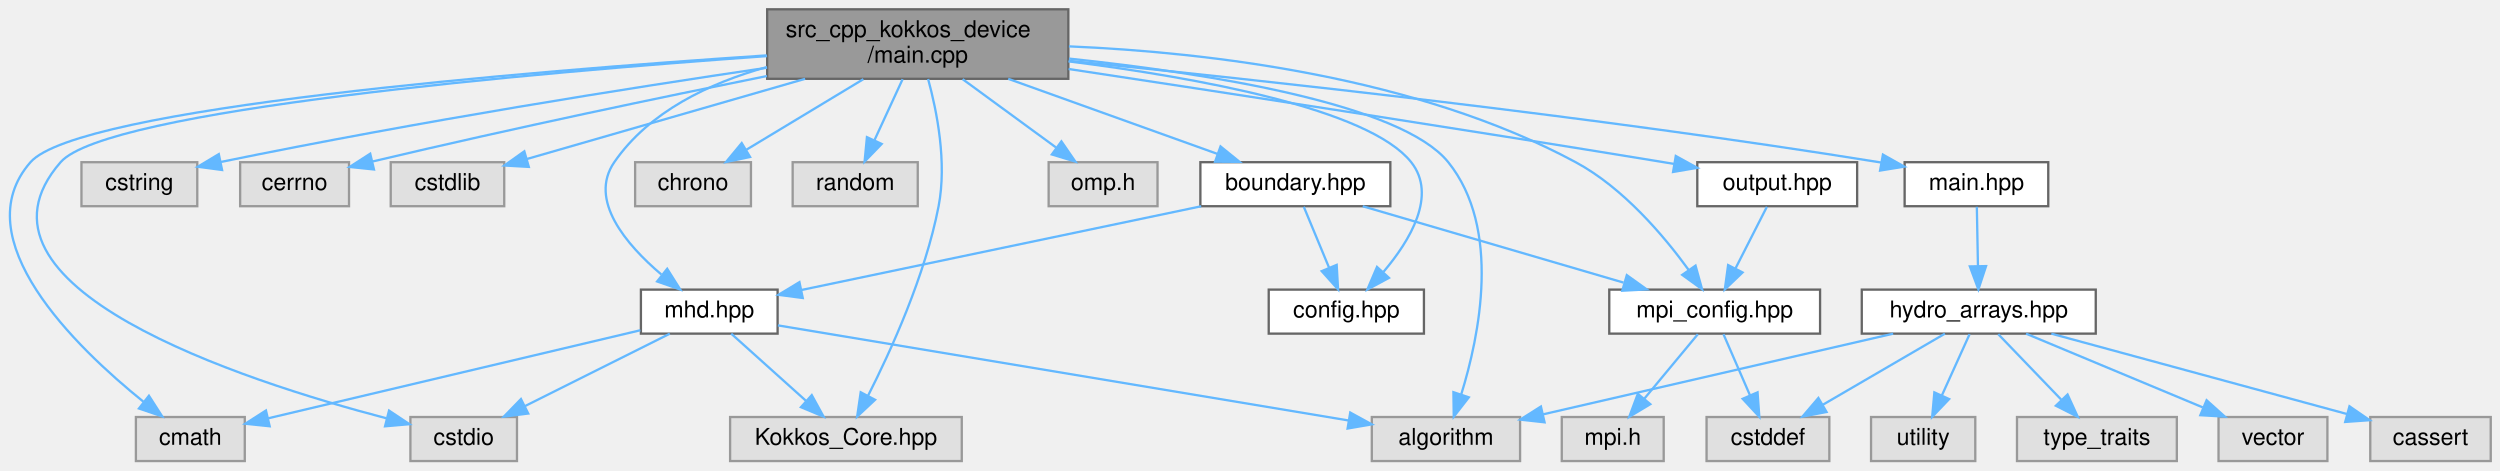
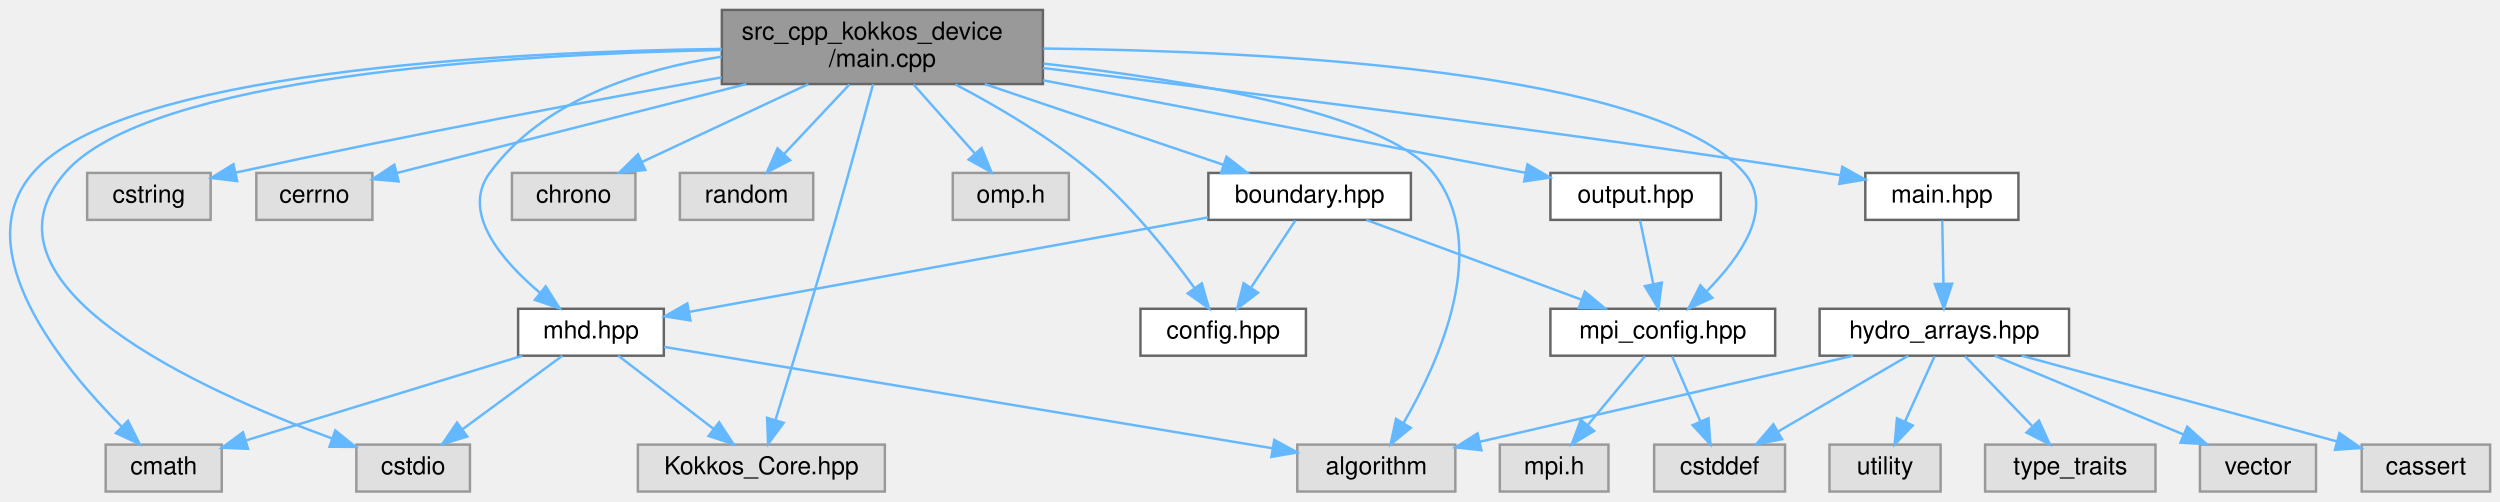
- <svg xmlns="http://www.w3.org/2000/svg" xmlns:xlink="http://www.w3.org/1999/xlink" width="1079pt" height="203pt" viewBox="0.00 0.00 1079.16 203.00">
+ <svg xmlns="http://www.w3.org/2000/svg" xmlns:xlink="http://www.w3.org/1999/xlink" width="1012pt" height="203pt" viewBox="0.00 0.00 1012.29 203.00">
  <g id="graph0" class="graph" transform="scale(1 1) rotate(0) translate(4 199)">
    <g id="Node000001" class="node">
      <g id="a_Node000001">
        <a xlink:title=" ">
-           <polygon fill="#999999" stroke="#666666" points="457.16,-195 327.16,-195 327.16,-165 457.16,-165 457.16,-195" />
-           <text text-anchor="start" x="335.16" y="-183" font-family="Helvetica,sans-Serif" font-size="10.00">src_cpp_kokkos_device</text>
-           <text text-anchor="middle" x="392.16" y="-172" font-family="Helvetica,sans-Serif" font-size="10.00">/main.cpp</text>
+           <polygon fill="#999999" stroke="#666666" points="418.29,-195 288.29,-195 288.29,-165 418.29,-165 418.29,-195" />
+           <text text-anchor="start" x="296.29" y="-183" font-family="Helvetica,sans-Serif" font-size="10.00">src_cpp_kokkos_device</text>
+           <text text-anchor="middle" x="353.29" y="-172" font-family="Helvetica,sans-Serif" font-size="10.00">/main.cpp</text>
        </a>
      </g>
    </g>
    <g id="Node000002" class="node">
      <g id="a_Node000002">
        <a xlink:title=" ">
-           <polygon fill="#e0e0e0" stroke="#999999" points="101.66,-19 54.66,-19 54.66,0 101.66,0 101.66,-19" />
-           <text text-anchor="middle" x="78.16" y="-7" font-family="Helvetica,sans-Serif" font-size="10.00">cmath</text>
+           <polygon fill="#e0e0e0" stroke="#999999" points="85.79,-19 38.79,-19 38.79,0 85.79,0 85.79,-19" />
+           <text text-anchor="middle" x="62.29" y="-7" font-family="Helvetica,sans-Serif" font-size="10.00">cmath</text>
        </a>
      </g>
    </g>
    <g id="edge1_Node000001_Node000002" class="edge">
      <g id="a_edge1_Node000001_Node000002">
        <a xlink:title=" ">
-           <path fill="none" stroke="#63b8ff" d="M326.95,-175.11C223.12,-168.25 29.76,-152.46 9.16,-129 -19.71,-96.11 28.47,-49.34 57.93,-25.59" />
-           <polygon fill="#63b8ff" stroke="#63b8ff" points="60.29,-28.19 66.01,-19.27 55.98,-22.68 60.29,-28.19" />
+           <path fill="none" stroke="#63b8ff" d="M288.23,-179.24C198.73,-178.02 44.62,-169.85 9.29,-129 -17.72,-97.78 21.05,-50.57 45.3,-26.23" />
+           <polygon fill="#63b8ff" stroke="#63b8ff" points="47.82,-28.66 52.56,-19.19 42.95,-23.64 47.82,-28.66" />
        </a>
      </g>
    </g>
    <g id="Node000003" class="node">
      <g id="a_Node000003">
        <a xlink:title=" ">
-           <polygon fill="#e0e0e0" stroke="#999999" points="219.16,-19 173.16,-19 173.16,0 219.16,0 219.16,-19" />
-           <text text-anchor="middle" x="196.16" y="-7" font-family="Helvetica,sans-Serif" font-size="10.00">cstdio</text>
+           <polygon fill="#e0e0e0" stroke="#999999" points="186.29,-19 140.29,-19 140.29,0 186.29,0 186.29,-19" />
+           <text text-anchor="middle" x="163.29" y="-7" font-family="Helvetica,sans-Serif" font-size="10.00">cstdio</text>
        </a>
      </g>
    </g>
    <g id="edge2_Node000001_Node000003" class="edge">
      <g id="a_edge2_Node000001_Node000003">
        <a xlink:title=" ">
-           <path fill="none" stroke="#63b8ff" d="M327.12,-174.8C226.33,-167.63 41.89,-151.57 22.16,-129 -24.66,-75.43 100.34,-34.81 162.92,-18.42" />
-           <polygon fill="#63b8ff" stroke="#63b8ff" points="163.93,-21.78 172.75,-15.91 162.2,-14.99 163.93,-21.78" />
+           <path fill="none" stroke="#63b8ff" d="M288.13,-178.8C201.63,-176.99 55.88,-168.05 22.29,-129 -16.9,-83.45 77.39,-40.93 130.33,-21.53" />
+           <polygon fill="#63b8ff" stroke="#63b8ff" points="131.77,-24.73 140.01,-18.07 129.41,-18.14 131.77,-24.73" />
        </a>
      </g>
    </g>
    <g id="Node000004" class="node">
      <g id="a_Node000004">
        <a xlink:title=" ">
-           <polygon fill="#e0e0e0" stroke="#999999" points="81.16,-129 31.16,-129 31.16,-110 81.16,-110 81.16,-129" />
-           <text text-anchor="middle" x="56.16" y="-117" font-family="Helvetica,sans-Serif" font-size="10.00">cstring</text>
+           <polygon fill="#e0e0e0" stroke="#999999" points="81.29,-129 31.29,-129 31.29,-110 81.29,-110 81.29,-129" />
+           <text text-anchor="middle" x="56.29" y="-117" font-family="Helvetica,sans-Serif" font-size="10.00">cstring</text>
        </a>
      </g>
    </g>
    <g id="edge3_Node000001_Node000004" class="edge">
      <g id="a_edge3_Node000001_Node000004">
        <a xlink:title=" ">
-           <path fill="none" stroke="#63b8ff" d="M327.08,-169.78C268,-161.06 178.3,-146.93 91.4,-129.12" />
-           <polygon fill="#63b8ff" stroke="#63b8ff" points="91.86,-125.64 81.36,-127.04 90.45,-132.49 91.86,-125.64" />
+           <path fill="none" stroke="#63b8ff" d="M288.23,-167.7C237.16,-158.58 164.07,-145 91.3,-129.13" />
+           <polygon fill="#63b8ff" stroke="#63b8ff" points="92.02,-125.7 81.5,-126.97 90.51,-132.54 92.02,-125.7" />
        </a>
      </g>
    </g>
    <g id="Node000005" class="node">
      <g id="a_Node000005">
        <a xlink:title=" ">
-           <polygon fill="#e0e0e0" stroke="#999999" points="146.66,-129 99.66,-129 99.66,-110 146.66,-110 146.66,-129" />
-           <text text-anchor="middle" x="123.16" y="-117" font-family="Helvetica,sans-Serif" font-size="10.00">cerrno</text>
+           <polygon fill="#e0e0e0" stroke="#999999" points="146.79,-129 99.79,-129 99.79,-110 146.79,-110 146.79,-129" />
+           <text text-anchor="middle" x="123.29" y="-117" font-family="Helvetica,sans-Serif" font-size="10.00">cerrno</text>
        </a>
      </g>
    </g>
    <g id="edge4_Node000001_Node000005" class="edge">
      <g id="a_edge4_Node000001_Node000005">
        <a xlink:title=" ">
-           <path fill="none" stroke="#63b8ff" d="M327.08,-166.21C281.77,-157.09 219.73,-144.18 156.97,-129.35" />
-           <polygon fill="#63b8ff" stroke="#63b8ff" points="157.43,-125.86 146.89,-126.95 155.81,-132.67 157.43,-125.86" />
+           <path fill="none" stroke="#63b8ff" d="M298.19,-164.99C254.1,-153.77 193.7,-138.41 156.64,-128.98" />
+           <polygon fill="#63b8ff" stroke="#63b8ff" points="157.4,-125.57 146.85,-126.49 155.67,-132.35 157.4,-125.57" />
        </a>
      </g>
    </g>
    <g id="Node000006" class="node">
      <g id="a_Node000006">
        <a xlink:title=" ">
-           <polygon fill="#e0e0e0" stroke="#999999" points="213.66,-129 164.66,-129 164.66,-110 213.66,-110 213.66,-129" />
-           <text text-anchor="middle" x="189.16" y="-117" font-family="Helvetica,sans-Serif" font-size="10.00">cstdlib</text>
+           <polygon fill="#e0e0e0" stroke="#999999" points="585.29,-19 521.29,-19 521.29,0 585.29,0 585.29,-19" />
+           <text text-anchor="middle" x="553.29" y="-7" font-family="Helvetica,sans-Serif" font-size="10.00">algorithm</text>
        </a>
      </g>
    </g>
    <g id="edge5_Node000001_Node000006" class="edge">
      <g id="a_edge5_Node000001_Node000006">
        <a xlink:title=" ">
-           <path fill="none" stroke="#63b8ff" d="M343.54,-164.99C306.44,-154.3 256.27,-139.84 223.33,-130.35" />
-           <polygon fill="#63b8ff" stroke="#63b8ff" points="224.27,-126.97 213.69,-127.57 222.33,-133.7 224.27,-126.97" />
+           <path fill="none" stroke="#63b8ff" d="M418.53,-173.29C477.1,-166.65 556.79,-153.35 576.29,-129 599.87,-99.54 578.89,-52.88 564.37,-27.81" />
+           <polygon fill="#63b8ff" stroke="#63b8ff" points="567.24,-25.78 559.05,-19.05 561.26,-29.41 567.24,-25.78" />
        </a>
      </g>
    </g>
    <g id="Node000007" class="node">
      <g id="a_Node000007">
        <a xlink:title=" ">
-           <polygon fill="#e0e0e0" stroke="#999999" points="652.16,-19 588.16,-19 588.16,0 652.16,0 652.16,-19" />
-           <text text-anchor="middle" x="620.16" y="-7" font-family="Helvetica,sans-Serif" font-size="10.00">algorithm</text>
+           <polygon fill="#e0e0e0" stroke="#999999" points="253.29,-129 203.29,-129 203.29,-110 253.29,-110 253.29,-129" />
+           <text text-anchor="middle" x="228.29" y="-117" font-family="Helvetica,sans-Serif" font-size="10.00">chrono</text>
        </a>
      </g>
    </g>
    <g id="edge6_Node000001_Node000007" class="edge">
      <g id="a_edge6_Node000001_Node000007">
        <a xlink:title=" ">
-           <path fill="none" stroke="#63b8ff" d="M457.43,-173.73C517.71,-167.34 600.91,-154.16 621.16,-129 644.2,-100.4 634.62,-54.07 626.72,-28.64" />
-           <polygon fill="#63b8ff" stroke="#63b8ff" points="630.03,-27.5 623.53,-19.14 623.39,-29.73 630.03,-27.5" />
+           <path fill="none" stroke="#63b8ff" d="M323.34,-164.99C302.86,-155.4 275.91,-142.79 255.93,-133.44" />
+           <polygon fill="#63b8ff" stroke="#63b8ff" points="257.29,-130.21 246.75,-129.14 254.32,-136.55 257.29,-130.21" />
        </a>
      </g>
    </g>
    <g id="Node000008" class="node">
      <g id="a_Node000008">
        <a xlink:title=" ">
-           <polygon fill="#e0e0e0" stroke="#999999" points="320.16,-129 270.16,-129 270.16,-110 320.16,-110 320.16,-129" />
-           <text text-anchor="middle" x="295.16" y="-117" font-family="Helvetica,sans-Serif" font-size="10.00">chrono</text>
+           <polygon fill="#e0e0e0" stroke="#999999" points="325.29,-129 271.29,-129 271.29,-110 325.29,-110 325.29,-129" />
+           <text text-anchor="middle" x="298.29" y="-117" font-family="Helvetica,sans-Serif" font-size="10.00">random</text>
        </a>
      </g>
    </g>
    <g id="edge7_Node000001_Node000008" class="edge">
      <g id="a_edge7_Node000001_Node000008">
        <a xlink:title=" ">
-           <path fill="none" stroke="#63b8ff" d="M368.68,-164.84C353.36,-155.6 333.45,-143.59 318.21,-134.4" />
-           <polygon fill="#63b8ff" stroke="#63b8ff" points="319.78,-131.26 309.41,-129.09 316.17,-137.26 319.78,-131.26" />
+           <path fill="none" stroke="#63b8ff" d="M339.97,-164.84C331.99,-156.35 321.81,-145.52 313.51,-136.69" />
+           <polygon fill="#63b8ff" stroke="#63b8ff" points="315.93,-134.15 306.53,-129.27 310.83,-138.95 315.93,-134.15" />
        </a>
      </g>
    </g>
    <g id="Node000009" class="node">
      <g id="a_Node000009">
        <a xlink:title=" ">
-           <polygon fill="#e0e0e0" stroke="#999999" points="392.16,-129 338.16,-129 338.16,-110 392.16,-110 392.16,-129" />
-           <text text-anchor="middle" x="365.16" y="-117" font-family="Helvetica,sans-Serif" font-size="10.00">random</text>
+           <polygon fill="#e0e0e0" stroke="#999999" points="354.29,-19 254.29,-19 254.29,0 354.29,0 354.29,-19" />
+           <text text-anchor="middle" x="304.29" y="-7" font-family="Helvetica,sans-Serif" font-size="10.00">Kokkos_Core.hpp</text>
        </a>
      </g>
    </g>
    <g id="edge8_Node000001_Node000009" class="edge">
      <g id="a_edge8_Node000001_Node000009">
        <a xlink:title=" ">
-           <path fill="none" stroke="#63b8ff" d="M385.63,-164.84C381.99,-156.95 377.42,-147.05 373.52,-138.61" />
-           <polygon fill="#63b8ff" stroke="#63b8ff" points="376.58,-136.88 369.21,-129.27 370.22,-139.81 376.58,-136.88" />
+           <path fill="none" stroke="#63b8ff" d="M349.53,-164.96C345.76,-151 339.76,-128.98 334.29,-110 326.1,-81.62 316.12,-48.86 309.98,-28.91" />
+           <polygon fill="#63b8ff" stroke="#63b8ff" points="313.3,-27.79 307.01,-19.26 306.61,-29.85 313.3,-27.79" />
        </a>
      </g>
    </g>
    <g id="Node000010" class="node">
      <g id="a_Node000010">
        <a xlink:title=" ">
-           <polygon fill="#e0e0e0" stroke="#999999" points="411.16,-19 311.16,-19 311.16,0 411.16,0 411.16,-19" />
-           <text text-anchor="middle" x="361.16" y="-7" font-family="Helvetica,sans-Serif" font-size="10.00">Kokkos_Core.hpp</text>
+           <polygon fill="#e0e0e0" stroke="#999999" points="428.79,-129 381.79,-129 381.79,-110 428.79,-110 428.79,-129" />
+           <text text-anchor="middle" x="405.29" y="-117" font-family="Helvetica,sans-Serif" font-size="10.00">omp.h</text>
        </a>
      </g>
    </g>
    <g id="edge9_Node000001_Node000010" class="edge">
      <g id="a_edge9_Node000001_Node000010">
        <a xlink:title=" ">
-           <path fill="none" stroke="#63b8ff" d="M396.63,-164.91C400.46,-150.91 404.81,-128.86 401.16,-110 395.35,-79.96 380.51,-47.48 370.64,-28.08" />
-           <polygon fill="#63b8ff" stroke="#63b8ff" points="373.73,-26.44 366,-19.2 367.53,-29.69 373.73,-26.44" />
+           <path fill="none" stroke="#63b8ff" d="M365.87,-164.84C373.34,-156.43 382.85,-145.74 390.65,-136.96" />
+           <polygon fill="#63b8ff" stroke="#63b8ff" points="393.47,-139.07 397.49,-129.27 388.23,-134.41 393.47,-139.07" />
        </a>
      </g>
    </g>
    <g id="Node000011" class="node">
      <g id="a_Node000011">
-         <a xlink:title=" ">
-           <polygon fill="#e0e0e0" stroke="#999999" points="495.66,-129 448.66,-129 448.66,-110 495.66,-110 495.66,-129" />
-           <text text-anchor="middle" x="472.16" y="-117" font-family="Helvetica,sans-Serif" font-size="10.00">omp.h</text>
+         <a xlink:href="config_8hpp.html" target="_top" xlink:title=" ">
+           <polygon fill="white" stroke="#666666" points="524.79,-74 457.79,-74 457.79,-55 524.79,-55 524.79,-74" />
+           <text text-anchor="middle" x="491.29" y="-62" font-family="Helvetica,sans-Serif" font-size="10.00">config.hpp</text>
        </a>
      </g>
    </g>
    <g id="edge10_Node000001_Node000011" class="edge">
      <g id="a_edge10_Node000001_Node000011">
        <a xlink:title=" ">
-           <path fill="none" stroke="#63b8ff" d="M411.53,-164.84C423.73,-155.91 439.47,-144.41 451.85,-135.35" />
-           <polygon fill="#63b8ff" stroke="#63b8ff" points="454.17,-137.99 460.18,-129.27 450.04,-132.34 454.17,-137.99" />
+           <path fill="none" stroke="#63b8ff" d="M382.85,-164.84C399.99,-155.87 421.44,-143.29 438.29,-129 454.48,-115.26 469.65,-96.21 479.57,-82.56" />
+           <polygon fill="#63b8ff" stroke="#63b8ff" points="482.63,-84.3 485.56,-74.11 476.92,-80.25 482.63,-84.3" />
        </a>
      </g>
    </g>
    <g id="Node000012" class="node">
      <g id="a_Node000012">
-         <a xlink:href="config_8hpp.html" target="_top" xlink:title=" ">
-           <polygon fill="white" stroke="#666666" points="610.66,-74 543.66,-74 543.66,-55 610.66,-55 610.66,-74" />
-           <text text-anchor="middle" x="577.16" y="-62" font-family="Helvetica,sans-Serif" font-size="10.00">config.hpp</text>
+         <a xlink:href="mpi__config_8hpp.html" target="_top" xlink:title=" ">
+           <polygon fill="white" stroke="#666666" points="714.79,-74 623.79,-74 623.79,-55 714.79,-55 714.79,-74" />
+           <text text-anchor="middle" x="669.29" y="-62" font-family="Helvetica,sans-Serif" font-size="10.00">mpi_config.hpp</text>
        </a>
      </g>
    </g>
    <g id="edge11_Node000001_Node000012" class="edge">
      <g id="a_edge11_Node000001_Node000012">
        <a xlink:title=" ">
-           <path fill="none" stroke="#63b8ff" d="M457.2,-172.53C512.89,-165.49 586.91,-152.03 605.16,-129 616.44,-114.77 604.73,-95.28 593.2,-81.66" />
-           <polygon fill="#63b8ff" stroke="#63b8ff" points="595.57,-79.07 586.24,-74.04 590.4,-83.79 595.57,-79.07" />
+           <path fill="none" stroke="#63b8ff" d="M418.51,-179.39C509.2,-178.39 666.3,-170.51 702.29,-129 714.67,-114.72 700.68,-94.98 687.29,-81.32" />
+           <polygon fill="#63b8ff" stroke="#63b8ff" points="689.33,-78.43 679.68,-74.07 684.5,-83.5 689.33,-78.43" />
+         </a>
+       </g>
+     </g>
+     <g id="Node000015" class="node">
+       <g id="a_Node000015">
+         <a xlink:href="mhd_8hpp.html" target="_top" xlink:title=" ">
+           <polygon fill="white" stroke="#666666" points="264.79,-74 205.79,-74 205.79,-55 264.79,-55 264.79,-74" />
+           <text text-anchor="middle" x="235.29" y="-62" font-family="Helvetica,sans-Serif" font-size="10.00">mhd.hpp</text>
+         </a>
+       </g>
+     </g>
+     <g id="edge14_Node000001_Node000015" class="edge">
+       <g id="a_edge14_Node000001_Node000015">
+         <a xlink:title=" ">
+           <path fill="none" stroke="#63b8ff" d="M288.21,-176.09C254.4,-170.87 215.77,-158.28 194.29,-129 182.45,-112.87 199.25,-93.44 214.77,-80.35" />
+           <polygon fill="#63b8ff" stroke="#63b8ff" points="216.95,-83.09 222.62,-74.14 212.6,-77.6 216.95,-83.09" />
+         </a>
+       </g>
+     </g>
+     <g id="Node000016" class="node">
+       <g id="a_Node000016">
+         <a xlink:href="boundary_8hpp.html" target="_top" xlink:title=" ">
+           <polygon fill="white" stroke="#666666" points="567.29,-129 485.29,-129 485.29,-110 567.29,-110 567.29,-129" />
+           <text text-anchor="middle" x="526.29" y="-117" font-family="Helvetica,sans-Serif" font-size="10.00">boundary.hpp</text>
+         </a>
+       </g>
+     </g>
+     <g id="edge19_Node000001_Node000016" class="edge">
+       <g id="a_edge19_Node000001_Node000016">
+         <a xlink:title=" ">
+           <path fill="none" stroke="#63b8ff" d="M394.72,-164.99C424.19,-155.02 463.34,-141.78 491.25,-132.35" />
+           <polygon fill="#63b8ff" stroke="#63b8ff" points="492.64,-135.57 500.99,-129.05 490.4,-128.94 492.64,-135.57" />
+         </a>
+       </g>
+     </g>
+     <g id="Node000017" class="node">
+       <g id="a_Node000017">
+         <a xlink:href="output_8hpp.html" target="_top" xlink:title=" ">
+           <polygon fill="white" stroke="#666666" points="692.79,-129 623.79,-129 623.79,-110 692.79,-110 692.79,-129" />
+           <text text-anchor="middle" x="658.29" y="-117" font-family="Helvetica,sans-Serif" font-size="10.00">output.hpp</text>
+         </a>
+       </g>
+     </g>
+     <g id="edge23_Node000001_Node000017" class="edge">
+       <g id="a_edge23_Node000001_Node000017">
+         <a xlink:title=" ">
+           <path fill="none" stroke="#63b8ff" d="M418.34,-166.52C477.22,-155.23 562.37,-138.9 613.82,-129.03" />
+           <polygon fill="#63b8ff" stroke="#63b8ff" points="614.48,-132.47 623.64,-127.15 613.16,-125.59 614.48,-132.47" />
+         </a>
+       </g>
+     </g>
+     <g id="Node000018" class="node">
+       <g id="a_Node000018">
+         <a xlink:href="main_8hpp.html" target="_top" xlink:title=" ">
+           <polygon fill="white" stroke="#666666" points="813.29,-129 751.29,-129 751.29,-110 813.29,-110 813.29,-129" />
+           <text text-anchor="middle" x="782.29" y="-117" font-family="Helvetica,sans-Serif" font-size="10.00">main.hpp</text>
+         </a>
+       </g>
+     </g>
+     <g id="edge25_Node000001_Node000018" class="edge">
+       <g id="a_edge25_Node000001_Node000018">
+         <a xlink:title=" ">
+           <path fill="none" stroke="#63b8ff" d="M418.31,-171.47C494.44,-162.42 624.26,-146.3 735.29,-129 737.22,-128.7 739.2,-128.38 741.2,-128.05" />
+           <polygon fill="#63b8ff" stroke="#63b8ff" points="741.96,-131.47 751.22,-126.34 740.78,-124.57 741.96,-131.47" />
        </a>
      </g>
    </g>
    <g id="Node000013" class="node">
      <g id="a_Node000013">
-         <a xlink:href="mpi__config_8hpp.html" target="_top" xlink:title=" ">
-           <polygon fill="white" stroke="#666666" points="781.66,-74 690.66,-74 690.66,-55 781.66,-55 781.66,-74" />
-           <text text-anchor="middle" x="736.16" y="-62" font-family="Helvetica,sans-Serif" font-size="10.00">mpi_config.hpp</text>
-         </a>
-       </g>
-     </g>
-     <g id="edge12_Node000001_Node000013" class="edge">
-       <g id="a_edge12_Node000001_Node000013">
-         <a xlink:title=" ">
-           <path fill="none" stroke="#63b8ff" d="M457.41,-179C517.56,-176.43 607.62,-165.91 676.16,-129 696.73,-117.92 714.27,-97.19 724.98,-82.43" />
-           <polygon fill="#63b8ff" stroke="#63b8ff" points="727.9,-84.36 730.73,-74.15 722.15,-80.36 727.9,-84.36" />
-         </a>
-       </g>
-     </g>
-     <g id="Node000016" class="node">
-       <g id="a_Node000016">
-         <a xlink:href="mhd_8hpp.html" target="_top" xlink:title=" ">
-           <polygon fill="white" stroke="#666666" points="331.66,-74 272.66,-74 272.66,-55 331.66,-55 331.66,-74" />
-           <text text-anchor="middle" x="302.16" y="-62" font-family="Helvetica,sans-Serif" font-size="10.00">mhd.hpp</text>
-         </a>
-       </g>
-     </g>
-     <g id="edge15_Node000001_Node000016" class="edge">
-       <g id="a_edge15_Node000001_Node000016">
-         <a xlink:title=" ">
-           <path fill="none" stroke="#63b8ff" d="M327.07,-170.09C302.2,-163.16 276.21,-150.85 261.16,-129 249.92,-112.68 266.21,-93.51 281.47,-80.54" />
-           <polygon fill="#63b8ff" stroke="#63b8ff" points="284,-82.99 289.65,-74.03 279.65,-77.52 284,-82.99" />
-         </a>
-       </g>
-     </g>
-     <g id="Node000017" class="node">
-       <g id="a_Node000017">
-         <a xlink:href="boundary_8hpp.html" target="_top" xlink:title=" ">
-           <polygon fill="white" stroke="#666666" points="596.16,-129 514.16,-129 514.16,-110 596.16,-110 596.16,-129" />
-           <text text-anchor="middle" x="555.16" y="-117" font-family="Helvetica,sans-Serif" font-size="10.00">boundary.hpp</text>
-         </a>
-       </g>
-     </g>
-     <g id="edge20_Node000001_Node000017" class="edge">
-       <g id="a_edge20_Node000001_Node000017">
-         <a xlink:title=" ">
-           <path fill="none" stroke="#63b8ff" d="M431.21,-164.99C458.77,-155.1 495.31,-141.98 521.57,-132.56" />
-           <polygon fill="#63b8ff" stroke="#63b8ff" points="522.86,-135.81 531.09,-129.14 520.5,-129.22 522.86,-135.81" />
-         </a>
-       </g>
-     </g>
-     <g id="Node000018" class="node">
-       <g id="a_Node000018">
-         <a xlink:href="output_8hpp.html" target="_top" xlink:title=" ">
-           <polygon fill="white" stroke="#666666" points="797.66,-129 728.66,-129 728.66,-110 797.66,-110 797.66,-129" />
-           <text text-anchor="middle" x="763.16" y="-117" font-family="Helvetica,sans-Serif" font-size="10.00">output.hpp</text>
-         </a>
-       </g>
-     </g>
-     <g id="edge24_Node000001_Node000018" class="edge">
-       <g id="a_edge24_Node000001_Node000018">
-         <a xlink:title=" ">
-           <path fill="none" stroke="#63b8ff" d="M457.28,-169.23C522.36,-159.39 625.26,-143.61 714.16,-129 715.63,-128.76 717.12,-128.51 718.62,-128.26" />
-           <polygon fill="#63b8ff" stroke="#63b8ff" points="719.37,-131.69 728.64,-126.57 718.2,-124.78 719.37,-131.69" />
+         <a xlink:title=" ">
+           <polygon fill="#e0e0e0" stroke="#999999" points="647.29,-19 603.29,-19 603.29,0 647.29,0 647.29,-19" />
+           <text text-anchor="middle" x="625.29" y="-7" font-family="Helvetica,sans-Serif" font-size="10.00">mpi.h</text>
+         </a>
+       </g>
+     </g>
+     <g id="edge12_Node000012_Node000013" class="edge">
+       <g id="a_edge12_Node000012_Node000013">
+         <a xlink:title=" ">
+           <path fill="none" stroke="#63b8ff" d="M662.02,-54.75C655.74,-47.18 646.5,-36.05 638.85,-26.84" />
+           <polygon fill="#63b8ff" stroke="#63b8ff" points="641.5,-24.55 632.42,-19.09 636.11,-29.02 641.5,-24.55" />
+         </a>
+       </g>
+     </g>
+     <g id="Node000014" class="node">
+       <g id="a_Node000014">
+         <a xlink:title=" ">
+           <polygon fill="#e0e0e0" stroke="#999999" points="718.79,-19 665.79,-19 665.79,0 718.79,0 718.79,-19" />
+           <text text-anchor="middle" x="692.29" y="-7" font-family="Helvetica,sans-Serif" font-size="10.00">cstddef</text>
+         </a>
+       </g>
+     </g>
+     <g id="edge13_Node000012_Node000014" class="edge">
+       <g id="a_edge13_Node000012_Node000014">
+         <a xlink:title=" ">
+           <path fill="none" stroke="#63b8ff" d="M673.08,-54.75C676.2,-47.57 680.71,-37.18 684.57,-28.27" />
+           <polygon fill="#63b8ff" stroke="#63b8ff" points="687.79,-29.66 688.56,-19.09 681.37,-26.87 687.79,-29.66" />
+         </a>
+       </g>
+     </g>
+     <g id="edge15_Node000015_Node000002" class="edge">
+       <g id="a_edge15_Node000015_Node000002">
+         <a xlink:title=" ">
+           <path fill="none" stroke="#63b8ff" d="M207.49,-54.98C177.07,-45.66 128.3,-30.72 95.78,-20.76" />
+           <polygon fill="#63b8ff" stroke="#63b8ff" points="96.43,-17.3 85.84,-17.72 94.38,-23.99 96.43,-17.3" />
+         </a>
+       </g>
+     </g>
+     <g id="edge16_Node000015_Node000003" class="edge">
+       <g id="a_edge16_Node000015_Node000003">
+         <a xlink:title=" ">
+           <path fill="none" stroke="#63b8ff" d="M223.72,-54.98C212.87,-47 196.4,-34.88 183.4,-25.31" />
+           <polygon fill="#63b8ff" stroke="#63b8ff" points="185.19,-22.28 175.06,-19.17 181.04,-27.92 185.19,-22.28" />
+         </a>
+       </g>
+     </g>
+     <g id="edge17_Node000015_Node000006" class="edge">
+       <g id="a_edge17_Node000015_Node000006">
+         <a xlink:title=" ">
+           <path fill="none" stroke="#63b8ff" d="M264.92,-58.56C321.7,-49.1 446.01,-28.38 511.31,-17.5" />
+           <polygon fill="#63b8ff" stroke="#63b8ff" points="511.97,-20.93 521.26,-15.84 510.82,-14.03 511.97,-20.93" />
+         </a>
+       </g>
+     </g>
+     <g id="edge18_Node000015_Node000009" class="edge">
+       <g id="a_edge18_Node000015_Node000009">
+         <a xlink:title=" ">
+           <path fill="none" stroke="#63b8ff" d="M246.37,-54.98C256.77,-47 272.55,-34.88 285.01,-25.31" />
+           <polygon fill="#63b8ff" stroke="#63b8ff" points="287.2,-28.04 293,-19.17 282.93,-22.49 287.2,-28.04" />
+         </a>
+       </g>
+     </g>
+     <g id="edge20_Node000016_Node000011" class="edge">
+       <g id="a_edge20_Node000016_Node000011">
+         <a xlink:title=" ">
+           <path fill="none" stroke="#63b8ff" d="M520.51,-109.75C515.66,-102.42 508.61,-91.73 502.64,-82.7" />
+           <polygon fill="#63b8ff" stroke="#63b8ff" points="505.39,-80.5 496.96,-74.09 499.55,-84.36 505.39,-80.5" />
+         </a>
+       </g>
+     </g>
+     <g id="edge22_Node000016_Node000012" class="edge">
+       <g id="a_edge22_Node000016_Node000012">
+         <a xlink:title=" ">
+           <path fill="none" stroke="#63b8ff" d="M549.26,-109.98C572.78,-101.27 609.57,-87.63 636.22,-77.75" />
+           <polygon fill="#63b8ff" stroke="#63b8ff" points="637.73,-80.93 645.89,-74.17 635.3,-74.36 637.73,-80.93" />
+         </a>
+       </g>
+     </g>
+     <g id="edge21_Node000016_Node000015" class="edge">
+       <g id="a_edge21_Node000016_Node000015">
+         <a xlink:title=" ">
+           <path fill="none" stroke="#63b8ff" d="M485.21,-111.02C429.43,-100.86 330.36,-82.82 275.19,-72.77" />
+           <polygon fill="#63b8ff" stroke="#63b8ff" points="275.56,-69.28 265.1,-70.93 274.31,-76.16 275.56,-69.28" />
+         </a>
+       </g>
+     </g>
+     <g id="edge24_Node000017_Node000012" class="edge">
+       <g id="a_edge24_Node000017_Node000012">
+         <a xlink:title=" ">
+           <path fill="none" stroke="#63b8ff" d="M660.1,-109.75C661.54,-102.8 663.61,-92.85 665.42,-84.13" />
+           <polygon fill="#63b8ff" stroke="#63b8ff" points="668.9,-84.59 667.5,-74.09 662.04,-83.17 668.9,-84.59" />
        </a>
      </g>
    </g>
    <g id="Node000019" class="node">
      <g id="a_Node000019">
-         <a xlink:href="main_8hpp.html" target="_top" xlink:title=" ">
-           <polygon fill="white" stroke="#666666" points="880.16,-129 818.16,-129 818.16,-110 880.16,-110 880.16,-129" />
-           <text text-anchor="middle" x="849.16" y="-117" font-family="Helvetica,sans-Serif" font-size="10.00">main.hpp</text>
-         </a>
-       </g>
-     </g>
-     <g id="edge26_Node000001_Node000019" class="edge">
-       <g id="a_edge26_Node000001_Node000019">
-         <a xlink:title=" ">
-           <path fill="none" stroke="#63b8ff" d="M457.44,-172.76C539.38,-164.56 684.11,-148.83 807.16,-129 807.49,-128.95 807.83,-128.89 808.16,-128.84" />
-           <polygon fill="#63b8ff" stroke="#63b8ff" points="808.79,-132.28 818.02,-127.09 807.56,-125.39 808.79,-132.28" />
-         </a>
-       </g>
-     </g>
-     <g id="Node000014" class="node">
-       <g id="a_Node000014">
-         <a xlink:title=" ">
-           <polygon fill="#e0e0e0" stroke="#999999" points="714.16,-19 670.16,-19 670.16,0 714.16,0 714.16,-19" />
-           <text text-anchor="middle" x="692.16" y="-7" font-family="Helvetica,sans-Serif" font-size="10.00">mpi.h</text>
-         </a>
-       </g>
-     </g>
-     <g id="edge13_Node000013_Node000014" class="edge">
-       <g id="a_edge13_Node000013_Node000014">
-         <a xlink:title=" ">
-           <path fill="none" stroke="#63b8ff" d="M728.9,-54.75C722.62,-47.18 713.38,-36.05 705.73,-26.84" />
-           <polygon fill="#63b8ff" stroke="#63b8ff" points="708.37,-24.55 699.29,-19.09 702.99,-29.02 708.37,-24.55" />
-         </a>
-       </g>
-     </g>
-     <g id="Node000015" class="node">
-       <g id="a_Node000015">
-         <a xlink:title=" ">
-           <polygon fill="#e0e0e0" stroke="#999999" points="785.66,-19 732.66,-19 732.66,0 785.66,0 785.66,-19" />
-           <text text-anchor="middle" x="759.16" y="-7" font-family="Helvetica,sans-Serif" font-size="10.00">cstddef</text>
-         </a>
-       </g>
-     </g>
-     <g id="edge14_Node000013_Node000015" class="edge">
-       <g id="a_edge14_Node000013_Node000015">
-         <a xlink:title=" ">
-           <path fill="none" stroke="#63b8ff" d="M739.96,-54.75C743.08,-47.57 747.59,-37.18 751.45,-28.27" />
-           <polygon fill="#63b8ff" stroke="#63b8ff" points="754.67,-29.66 755.44,-19.09 748.24,-26.87 754.67,-29.66" />
-         </a>
-       </g>
-     </g>
-     <g id="edge16_Node000016_Node000002" class="edge">
-       <g id="a_edge16_Node000016_Node000002">
-         <a xlink:title=" ">
-           <path fill="none" stroke="#63b8ff" d="M272.42,-56.46C230.77,-46.61 155.31,-28.75 111.71,-18.44" />
-           <polygon fill="#63b8ff" stroke="#63b8ff" points="112.41,-15.01 101.87,-16.11 110.8,-21.82 112.41,-15.01" />
-         </a>
-       </g>
-     </g>
-     <g id="edge17_Node000016_Node000003" class="edge">
-       <g id="a_edge17_Node000016_Node000003">
-         <a xlink:title=" ">
-           <path fill="none" stroke="#63b8ff" d="M285.13,-54.98C268.23,-46.54 242.1,-33.47 222.52,-23.68" />
-           <polygon fill="#63b8ff" stroke="#63b8ff" points="224.01,-20.51 213.5,-19.17 220.88,-26.77 224.01,-20.51" />
-         </a>
-       </g>
-     </g>
-     <g id="edge18_Node000016_Node000007" class="edge">
-       <g id="a_edge18_Node000016_Node000007">
-         <a xlink:title=" ">
-           <path fill="none" stroke="#63b8ff" d="M331.79,-58.56C388.58,-49.1 512.88,-28.38 578.19,-17.5" />
-           <polygon fill="#63b8ff" stroke="#63b8ff" points="578.85,-20.93 588.14,-15.84 577.7,-14.03 578.85,-20.93" />
-         </a>
-       </g>
-     </g>
-     <g id="edge19_Node000016_Node000010" class="edge">
-       <g id="a_edge19_Node000016_Node000010">
-         <a xlink:title=" ">
-           <path fill="none" stroke="#63b8ff" d="M311.64,-54.98C320.36,-47.15 333.51,-35.34 344.06,-25.86" />
-           <polygon fill="#63b8ff" stroke="#63b8ff" points="346.41,-28.46 351.51,-19.17 341.73,-23.25 346.41,-28.46" />
-         </a>
-       </g>
-     </g>
-     <g id="edge21_Node000017_Node000012" class="edge">
-       <g id="a_edge21_Node000017_Node000012">
-         <a xlink:title=" ">
-           <path fill="none" stroke="#63b8ff" d="M558.8,-109.75C561.74,-102.65 566,-92.4 569.67,-83.56" />
-           <polygon fill="#63b8ff" stroke="#63b8ff" points="573,-84.67 573.6,-74.09 566.53,-81.98 573,-84.67" />
-         </a>
-       </g>
-     </g>
-     <g id="edge23_Node000017_Node000013" class="edge">
-       <g id="a_edge23_Node000017_Node000013">
-         <a xlink:title=" ">
-           <path fill="none" stroke="#63b8ff" d="M584.24,-109.98C614.76,-101.05 662.93,-86.94 696.83,-77.02" />
-           <polygon fill="#63b8ff" stroke="#63b8ff" points="698.24,-80.25 706.85,-74.08 696.27,-73.53 698.24,-80.25" />
-         </a>
-       </g>
-     </g>
-     <g id="edge22_Node000017_Node000016" class="edge">
-       <g id="a_edge22_Node000017_Node000016">
-         <a xlink:title=" ">
-           <path fill="none" stroke="#63b8ff" d="M514.51,-109.98C467.02,-100.03 388.94,-83.68 341.86,-73.82" />
-           <polygon fill="#63b8ff" stroke="#63b8ff" points="342.52,-70.38 332.02,-71.75 341.09,-77.23 342.52,-70.38" />
-         </a>
-       </g>
-     </g>
-     <g id="edge25_Node000018_Node000013" class="edge">
-       <g id="a_edge25_Node000018_Node000013">
-         <a xlink:title=" ">
-           <path fill="none" stroke="#63b8ff" d="M758.7,-109.75C755.05,-102.57 749.75,-92.18 745.21,-83.27" />
-           <polygon fill="#63b8ff" stroke="#63b8ff" points="748.2,-81.41 740.54,-74.09 741.96,-84.59 748.2,-81.41" />
+         <a xlink:href="hydro__arrays_8hpp.html" target="_top" xlink:title=" ">
+           <polygon fill="white" stroke="#666666" points="833.79,-74 732.79,-74 732.79,-55 833.79,-55 833.79,-74" />
+           <text text-anchor="middle" x="783.29" y="-62" font-family="Helvetica,sans-Serif" font-size="10.00">hydro_arrays.hpp</text>
+         </a>
+       </g>
+     </g>
+     <g id="edge26_Node000018_Node000019" class="edge">
+       <g id="a_edge26_Node000018_Node000019">
+         <a xlink:title=" ">
+           <path fill="none" stroke="#63b8ff" d="M782.45,-109.75C782.58,-102.8 782.77,-92.85 782.93,-84.13" />
+           <polygon fill="#63b8ff" stroke="#63b8ff" points="786.43,-84.15 783.12,-74.09 779.44,-84.02 786.43,-84.15" />
+         </a>
+       </g>
+     </g>
+     <g id="edge30_Node000019_Node000006" class="edge">
+       <g id="a_edge30_Node000019_Node000006">
+         <a xlink:title=" ">
+           <path fill="none" stroke="#63b8ff" d="M746.33,-54.98C705.07,-45.48 638.42,-30.12 595.23,-20.17" />
+           <polygon fill="#63b8ff" stroke="#63b8ff" points="595.85,-16.72 585.32,-17.88 594.28,-23.54 595.85,-16.72" />
+         </a>
+       </g>
+     </g>
+     <g id="edge29_Node000019_Node000014" class="edge">
+       <g id="a_edge29_Node000019_Node000014">
+         <a xlink:title=" ">
+           <path fill="none" stroke="#63b8ff" d="M768.66,-54.98C754.42,-46.69 732.53,-33.94 715.83,-24.22" />
+           <polygon fill="#63b8ff" stroke="#63b8ff" points="717.57,-21.18 707.17,-19.17 714.05,-27.23 717.57,-21.18" />
        </a>
      </g>
    </g>
    <g id="Node000020" class="node">
      <g id="a_Node000020">
-         <a xlink:href="hydro__arrays_8hpp.html" target="_top" xlink:title=" ">
-           <polygon fill="white" stroke="#666666" points="900.66,-74 799.66,-74 799.66,-55 900.66,-55 900.66,-74" />
-           <text text-anchor="middle" x="850.16" y="-62" font-family="Helvetica,sans-Serif" font-size="10.00">hydro_arrays.hpp</text>
+         <a xlink:title=" ">
+           <polygon fill="#e0e0e0" stroke="#999999" points="933.79,-19 886.79,-19 886.79,0 933.79,0 933.79,-19" />
+           <text text-anchor="middle" x="910.29" y="-7" font-family="Helvetica,sans-Serif" font-size="10.00">vector</text>
        </a>
      </g>
    </g>
    <g id="edge27_Node000019_Node000020" class="edge">
      <g id="a_edge27_Node000019_Node000020">
        <a xlink:title=" ">
-           <path fill="none" stroke="#63b8ff" d="M849.33,-109.75C849.46,-102.8 849.65,-92.85 849.81,-84.13" />
-           <polygon fill="#63b8ff" stroke="#63b8ff" points="853.31,-84.15 850,-74.09 846.31,-84.02 853.31,-84.15" />
-         </a>
-       </g>
-     </g>
-     <g id="edge31_Node000020_Node000007" class="edge">
-       <g id="a_edge31_Node000020_Node000007">
-         <a xlink:title=" ">
-           <path fill="none" stroke="#63b8ff" d="M813.21,-54.98C771.95,-45.48 705.3,-30.12 662.11,-20.17" />
-           <polygon fill="#63b8ff" stroke="#63b8ff" points="662.73,-16.72 652.2,-17.88 661.16,-23.54 662.73,-16.72" />
-         </a>
-       </g>
-     </g>
-     <g id="edge30_Node000020_Node000015" class="edge">
-       <g id="a_edge30_Node000020_Node000015">
-         <a xlink:title=" ">
-           <path fill="none" stroke="#63b8ff" d="M835.54,-54.98C821.3,-46.69 799.41,-33.94 782.71,-24.22" />
-           <polygon fill="#63b8ff" stroke="#63b8ff" points="784.45,-21.18 774.05,-19.17 780.93,-27.23 784.45,-21.18" />
+           <path fill="none" stroke="#63b8ff" d="M803.69,-54.98C824.3,-46.38 856.39,-32.99 879.98,-23.15" />
+           <polygon fill="#63b8ff" stroke="#63b8ff" points="881.63,-26.25 889.51,-19.17 878.93,-19.79 881.63,-26.25" />
        </a>
      </g>
    </g>
    <g id="Node000021" class="node">
      <g id="a_Node000021">
        <a xlink:title=" ">
-           <polygon fill="#e0e0e0" stroke="#999999" points="1000.66,-19 953.66,-19 953.66,0 1000.66,0 1000.66,-19" />
-           <text text-anchor="middle" x="977.16" y="-7" font-family="Helvetica,sans-Serif" font-size="10.00">vector</text>
-         </a>
-       </g>
-     </g>
-     <g id="edge28_Node000020_Node000021" class="edge">
-       <g id="a_edge28_Node000020_Node000021">
-         <a xlink:title=" ">
-           <path fill="none" stroke="#63b8ff" d="M870.57,-54.98C891.18,-46.38 923.27,-32.99 946.86,-23.15" />
-           <polygon fill="#63b8ff" stroke="#63b8ff" points="948.51,-26.25 956.39,-19.17 945.81,-19.79 948.51,-26.25" />
+           <polygon fill="#e0e0e0" stroke="#999999" points="1004.29,-19 952.29,-19 952.29,0 1004.29,0 1004.29,-19" />
+           <text text-anchor="middle" x="978.29" y="-7" font-family="Helvetica,sans-Serif" font-size="10.00">cassert</text>
+         </a>
+       </g>
+     </g>
+     <g id="edge28_Node000019_Node000021" class="edge">
+       <g id="a_edge28_Node000019_Node000021">
+         <a xlink:title=" ">
+           <path fill="none" stroke="#63b8ff" d="M814.62,-54.98C849.45,-45.52 905.63,-30.25 942.26,-20.29" />
+           <polygon fill="#63b8ff" stroke="#63b8ff" points="943.3,-23.64 952.03,-17.63 941.47,-16.88 943.3,-23.64" />
        </a>
      </g>
    </g>
    <g id="Node000022" class="node">
      <g id="a_Node000022">
        <a xlink:title=" ">
-           <polygon fill="#e0e0e0" stroke="#999999" points="1071.16,-19 1019.16,-19 1019.16,0 1071.16,0 1071.16,-19" />
-           <text text-anchor="middle" x="1045.16" y="-7" font-family="Helvetica,sans-Serif" font-size="10.00">cassert</text>
-         </a>
-       </g>
-     </g>
-     <g id="edge29_Node000020_Node000022" class="edge">
-       <g id="a_edge29_Node000020_Node000022">
-         <a xlink:title=" ">
-           <path fill="none" stroke="#63b8ff" d="M881.49,-54.98C916.33,-45.52 972.5,-30.25 1009.13,-20.29" />
-           <polygon fill="#63b8ff" stroke="#63b8ff" points="1010.18,-23.64 1018.91,-17.63 1008.34,-16.88 1010.18,-23.64" />
+           <polygon fill="#e0e0e0" stroke="#999999" points="781.79,-19 736.79,-19 736.79,0 781.79,0 781.79,-19" />
+           <text text-anchor="middle" x="759.29" y="-7" font-family="Helvetica,sans-Serif" font-size="10.00">utility</text>
+         </a>
+       </g>
+     </g>
+     <g id="edge31_Node000019_Node000022" class="edge">
+       <g id="a_edge31_Node000019_Node000022">
+         <a xlink:title=" ">
+           <path fill="none" stroke="#63b8ff" d="M779.32,-54.75C776.07,-47.57 771.37,-37.18 767.33,-28.27" />
+           <polygon fill="#63b8ff" stroke="#63b8ff" points="770.49,-26.75 763.17,-19.09 764.11,-29.64 770.49,-26.75" />
        </a>
      </g>
    </g>
    <g id="Node000023" class="node">
      <g id="a_Node000023">
        <a xlink:title=" ">
-           <polygon fill="#e0e0e0" stroke="#999999" points="848.66,-19 803.66,-19 803.66,0 848.66,0 848.66,-19" />
-           <text text-anchor="middle" x="826.16" y="-7" font-family="Helvetica,sans-Serif" font-size="10.00">utility</text>
-         </a>
-       </g>
-     </g>
-     <g id="edge32_Node000020_Node000023" class="edge">
-       <g id="a_edge32_Node000020_Node000023">
-         <a xlink:title=" ">
-           <path fill="none" stroke="#63b8ff" d="M846.2,-54.75C842.95,-47.57 838.24,-37.18 834.21,-28.27" />
-           <polygon fill="#63b8ff" stroke="#63b8ff" points="837.37,-26.75 830.05,-19.09 830.99,-29.64 837.37,-26.75" />
-         </a>
-       </g>
-     </g>
-     <g id="Node000024" class="node">
-       <g id="a_Node000024">
-         <a xlink:title=" ">
-           <polygon fill="#e0e0e0" stroke="#999999" points="935.66,-19 866.66,-19 866.66,0 935.66,0 935.66,-19" />
-           <text text-anchor="middle" x="901.16" y="-7" font-family="Helvetica,sans-Serif" font-size="10.00">type_traits</text>
-         </a>
-       </g>
-     </g>
-     <g id="edge33_Node000020_Node000024" class="edge">
-       <g id="a_edge33_Node000020_Node000024">
-         <a xlink:title=" ">
-           <path fill="none" stroke="#63b8ff" d="M858.58,-54.75C865.94,-47.11 876.8,-35.82 885.71,-26.56" />
-           <polygon fill="#63b8ff" stroke="#63b8ff" points="888.49,-28.72 892.9,-19.09 883.44,-23.87 888.49,-28.72" />
+           <polygon fill="#e0e0e0" stroke="#999999" points="868.79,-19 799.79,-19 799.79,0 868.79,0 868.79,-19" />
+           <text text-anchor="middle" x="834.29" y="-7" font-family="Helvetica,sans-Serif" font-size="10.00">type_traits</text>
+         </a>
+       </g>
+     </g>
+     <g id="edge32_Node000019_Node000023" class="edge">
+       <g id="a_edge32_Node000019_Node000023">
+         <a xlink:title=" ">
+           <path fill="none" stroke="#63b8ff" d="M791.71,-54.75C799.06,-47.11 809.92,-35.82 818.83,-26.56" />
+           <polygon fill="#63b8ff" stroke="#63b8ff" points="821.61,-28.72 826.02,-19.09 816.56,-23.87 821.61,-28.72" />
        </a>
      </g>
    </g>
  </g>
</svg>
